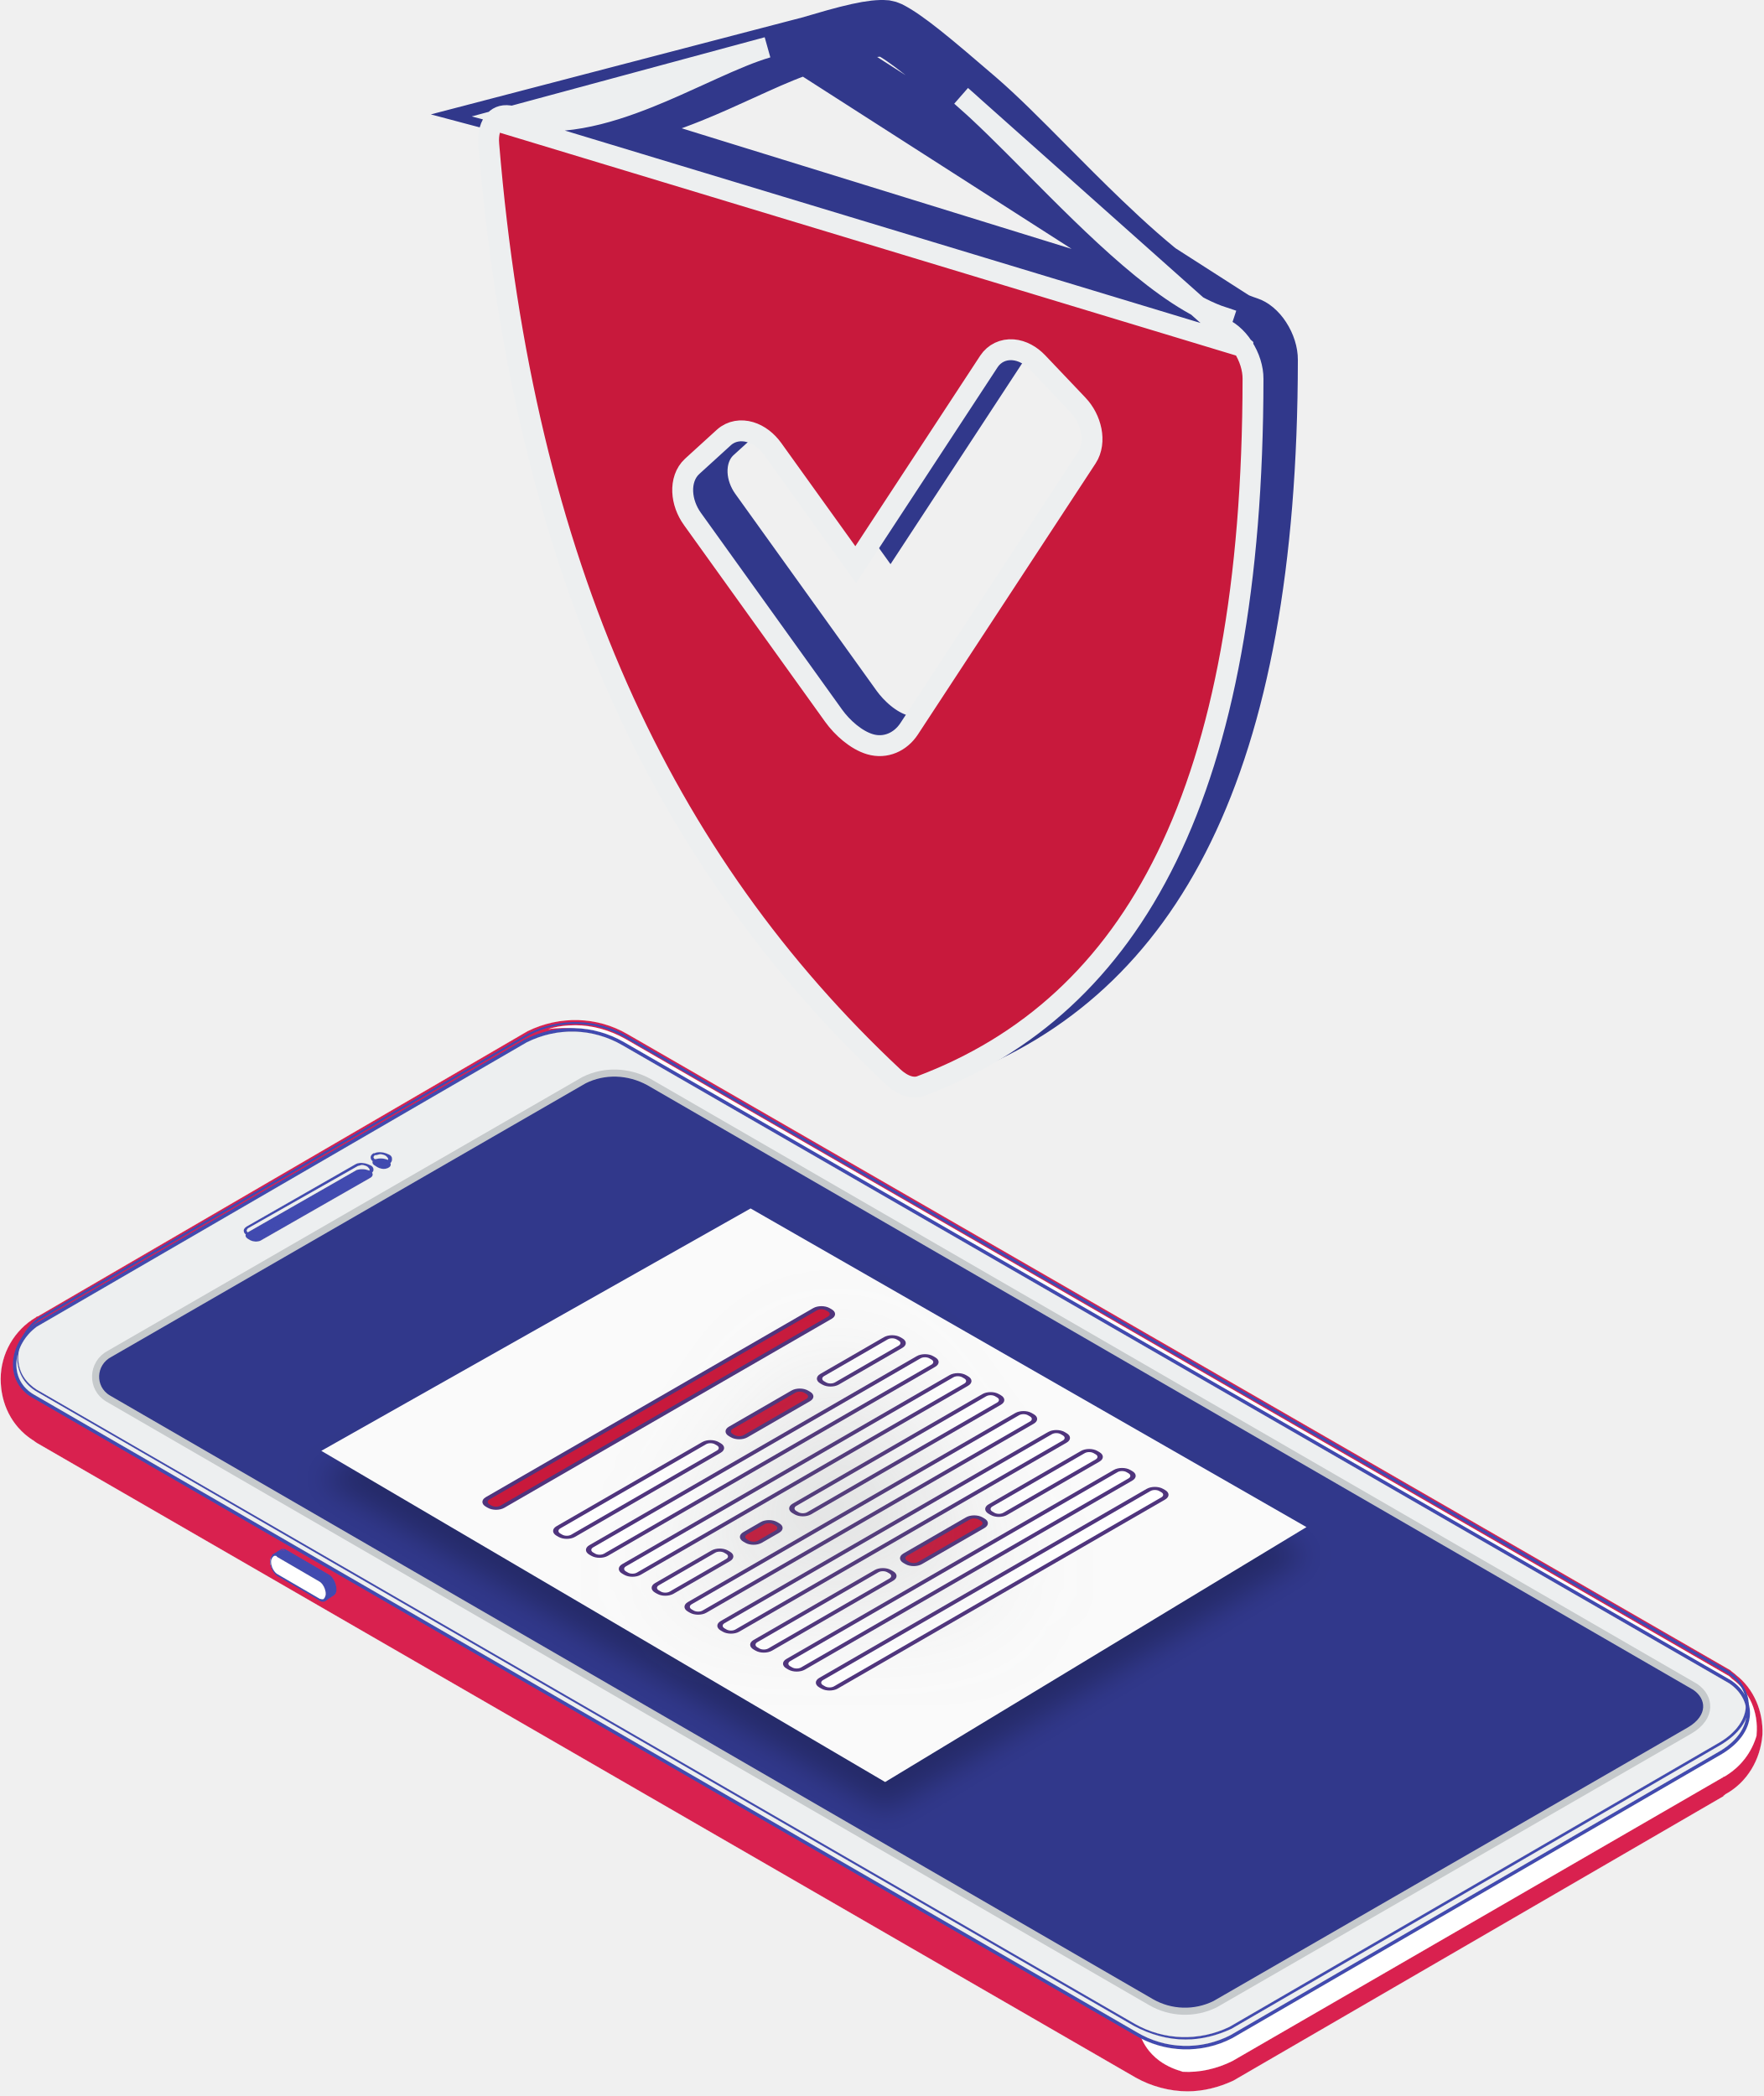
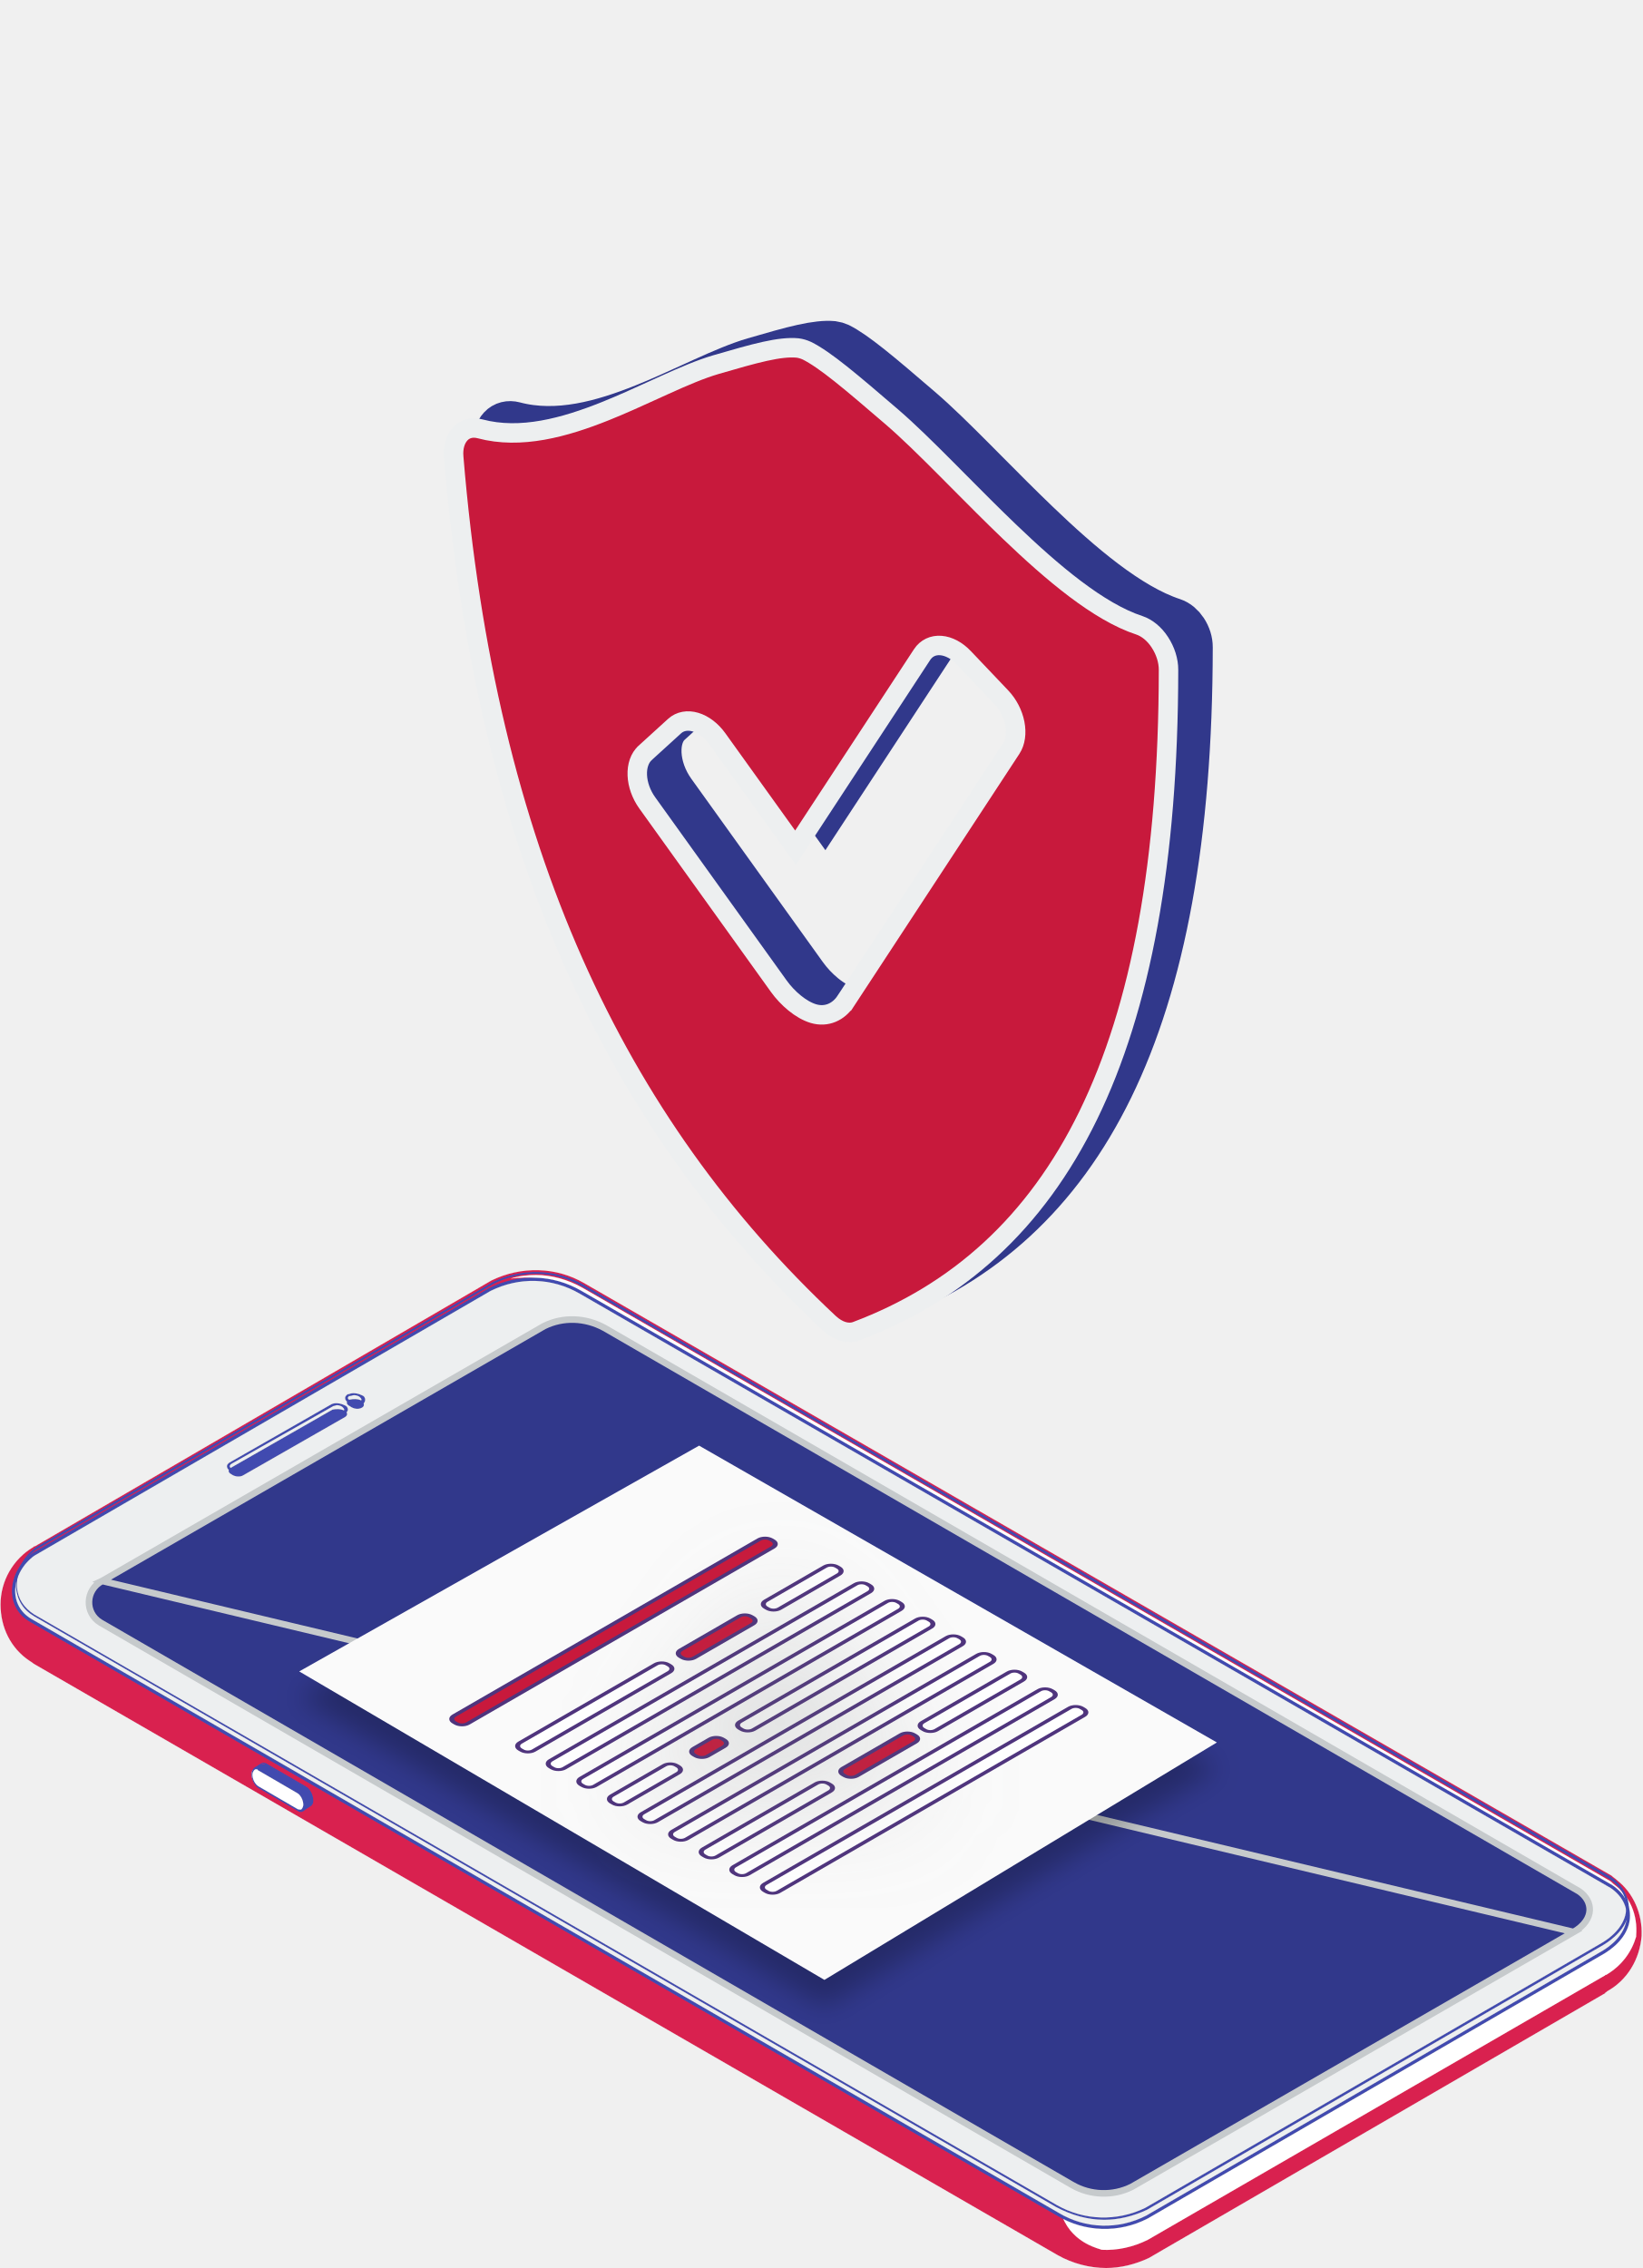
- <svg xmlns="http://www.w3.org/2000/svg" width="249" height="296" fill="none">
-   <path d="M5.335 186.46l.276-.276 69.194-40.158c4.41-2.208 9.51-2.07 13.784.414l155.618 89.837c.275.138.551.276.689.552 5.375 4.14 4.548 12.834-1.516 16.422h-.138l-.138.138-69.194 40.157c-4.273 2.208-9.373 1.932-13.508-.414L5.335 203.571c-.275-.138-.551-.414-.827-.552-5.927-4.002-5.513-12.972.827-16.559z" fill="#fff" />
-   <path d="M5.06 186.045l.137.276-.137-.276c.137-.138.137-.138.275-.138l69.194-40.295c4.549-2.208 9.787-2.07 14.06.414l155.756 89.837c.275.276.551.414.827.69 2.481 1.932 3.859 5.106 3.721 8.418-.276 3.588-2.205 6.762-5.238 8.418l-.137.138s-.138 0-.138.138l-69.194 40.157c-2.068.966-4.273 1.518-6.479 1.518-2.481 0-5.1-.69-7.305-1.932L5.335 203.847c-.275-.138-.551-.414-.827-.552-2.894-1.932-4.41-5.106-4.41-8.556 0-3.588 1.93-6.9 4.962-8.694zm239.56 51.06c-.275-.276-.413-.414-.689-.552L88.313 146.716c-2.205-1.242-4.686-1.932-7.03-1.932-1.24 0-2.618.138-3.859.552 2.894-.414 5.79 0 7.305 1.242l76.776 128.062s-2.068 8.832-.414 12.972c1.654 4.14 5.789 4.83 5.927 4.968 2.343.138 4.824-.414 7.03-1.518l69.194-40.019c.138 0 .138-.138.138-.138h.138c2.343-1.38 3.859-3.45 4.548-5.796v-.138c.276-3.174-.965-6.072-3.446-7.866z" fill="#C8193C" />
-   <path d="M5.06 186.045l.137.276-.137-.276c.137-.138.137-.138.275-.138l69.194-40.295c4.549-2.208 9.787-2.07 14.06.414l155.756 89.837c.275.276.551.414.827.69 2.481 1.932 3.859 5.106 3.721 8.418-.276 3.588-2.205 6.762-5.238 8.418l-.137.138s-.138 0-.138.138l-69.194 40.157c-2.068.966-4.273 1.518-6.479 1.518-2.481 0-5.1-.69-7.305-1.932L5.335 203.847c-.275-.138-.551-.414-.827-.552-2.894-1.932-4.41-5.106-4.41-8.556 0-3.588 1.93-6.9 4.962-8.694zm239.56 51.06c-.275-.276-.413-.414-.689-.552L88.313 146.716c-2.205-1.242-4.686-1.932-7.03-1.932-1.24 0-2.618.138-3.859.552 2.894-.414 5.79 0 7.305 1.242l76.776 128.062s-2.068 8.832-.414 12.972c1.654 4.14 5.789 4.83 5.927 4.968 2.343.138 4.824-.414 7.03-1.518l69.194-40.019c.138 0 .138-.138.138-.138h.138c2.343-1.38 3.859-3.45 4.548-5.796v-.138c.276-3.174-.965-6.072-3.446-7.866z" fill="#fff" fill-opacity=".32" style="mix-blend-mode:overlay" />
-   <path d="M244.345 237.519L88.037 147.406c-4.273-2.484-9.373-2.622-13.783-.414L5.06 187.15c-3.584 2.622-4.273 7.865-.276 10.073l155.618 89.975a13.85 13.85 0 0013.508.414l69.194-40.157c4.962-3.036 4.686-7.59 1.241-9.936z" fill="#EDEFF0" />
-   <path d="M244.345 237.519L88.037 147.406c-4.273-2.484-9.373-2.622-13.783-.414L5.06 187.15c-3.584 2.622-4.273 7.865-.276 10.073l155.618 89.975a13.85 13.85 0 0013.508.414l69.194-40.157c4.962-3.036 4.686-7.59 1.241-9.936z" stroke="#31388B" stroke-width=".492" stroke-miterlimit="10" />
-   <path d="M244.345 237.519L88.037 147.406c-4.273-2.484-9.373-2.622-13.783-.414L5.06 187.15c-3.584 2.622-4.273 7.865-.276 10.073l155.618 89.975a13.85 13.85 0 0013.508.414l69.194-40.157c4.962-3.036 4.686-7.59 1.241-9.936z" stroke="#fff" stroke-opacity=".32" stroke-width=".492" stroke-miterlimit="10" style="mix-blend-mode:overlay" />
-   <path d="M167.431 288.026c2.206 0 4.411-.552 6.479-1.518l69.194-40.157c2.481-1.518 3.859-3.45 3.859-5.52 0-1.794-.965-3.588-2.756-4.83L88.589 146.302c-4.273-2.484-9.511-2.622-13.922-.414L5.473 186.046c-2.068 1.518-3.17 3.864-3.033 6.072.138 1.931 1.103 3.449 2.757 4.415l154.929 89.561c2.343 1.242 4.824 1.932 7.305 1.932zm76.638-51.611c1.654 1.104 2.619 2.76 2.481 4.416 0 1.932-1.379 3.864-3.722 5.244l-69.194 40.157c-4.273 2.07-9.235 1.932-13.37-.414L5.197 196.257c-1.516-.966-2.48-2.346-2.619-4.139-.138-2.07.965-4.278 2.895-5.658l69.332-40.296a13.85 13.85 0 0113.508.414l155.756 89.837z" fill="#31388B" />
-   <path d="M167.431 288.026c2.206 0 4.411-.552 6.479-1.518l69.194-40.157c2.481-1.518 3.859-3.45 3.859-5.52 0-1.794-.965-3.588-2.756-4.83L88.589 146.302c-4.273-2.484-9.511-2.622-13.922-.414L5.473 186.046c-2.068 1.518-3.17 3.864-3.033 6.072.138 1.931 1.103 3.449 2.757 4.415l154.929 89.561c2.343 1.242 4.824 1.932 7.305 1.932zm76.638-51.611c1.654 1.104 2.619 2.76 2.481 4.416 0 1.932-1.379 3.864-3.722 5.244l-69.194 40.157c-4.273 2.07-9.235 1.932-13.37-.414L5.197 196.257c-1.516-.966-2.48-2.346-2.619-4.139-.138-2.07.965-4.278 2.895-5.658l69.332-40.296a13.85 13.85 0 0113.508.414l155.756 89.837z" fill="#fff" fill-opacity=".32" style="mix-blend-mode:overlay" />
-   <path d="M15.51 191.171l-.01.005-.008.004c-2.558 1.341-2.664 4.852-.254 6.302l.003.003 147.339 85.277.001.001a9.597 9.597 0 009.024.269l66.976-38.632c1.688-.975 2.381-2.187 2.439-3.268.057-1.083-.514-2.165-1.626-2.913L91.657 152.813l-.005-.003c-2.892-1.577-6.294-1.704-9.167-.271L15.51 191.171z" fill="#31388B" stroke="#C6CACC" />
-   <g filter="url(#Security_Illustration__filter0_d)">
-     <path d="M106 170.659L45.375 204.89 125 251.659l59.5-36-78.5-45z" fill="#FAFAFA" />
+ <svg xmlns="http://www.w3.org/2000/svg" width="328" height="453" viewBox="0 0 328 453" fill="none">
+   <path d="M7.013 309.561C7.194 309.379 7.194 309.379 7.376 309.197L98.532 256.294C104.343 253.385 111.061 253.567 116.69 256.839L321.701 375.19C322.064 375.372 322.427 375.554 322.609 375.917C329.691 381.371 328.601 392.824 320.612 397.551H320.43L320.248 397.733L229.092 450.636C223.463 453.545 216.744 453.182 211.297 450.091L7.013 332.104C6.649 331.922 6.286 331.558 5.923 331.377C-1.885 326.105 -1.34 314.288 7.013 309.561Z" fill="white" />
+   <path d="M6.65 309.016L6.831 309.38L6.65 309.016C6.831 308.834 6.831 308.834 7.013 308.834L98.169 255.749C104.161 252.84 111.062 253.022 116.691 256.294L321.883 374.645C322.246 375.009 322.609 375.191 322.972 375.554C326.241 378.099 328.057 382.281 327.875 386.644C327.512 391.371 324.97 395.552 320.975 397.733L320.793 397.915C320.793 397.915 320.612 397.915 320.612 398.097L229.456 451C226.732 452.273 223.826 453 220.921 453C217.653 453 214.202 452.091 211.297 450.455L7.013 332.468C6.65 332.286 6.286 331.923 5.923 331.741C2.11 329.196 0.112 325.014 0.112 320.469C0.112 315.742 2.655 311.379 6.65 309.016ZM322.246 376.281C321.883 375.918 321.701 375.736 321.338 375.554L116.328 257.203C113.422 255.567 110.154 254.658 107.067 254.658C105.432 254.658 103.617 254.84 101.982 255.385C105.796 254.84 109.609 255.385 111.606 257.022L212.75 425.73C212.75 425.73 210.026 437.366 212.205 442.819C214.384 448.273 219.832 449.182 220.013 449.364C223.1 449.546 226.369 448.819 229.274 447.364L320.43 394.643C320.612 394.643 320.612 394.461 320.612 394.461H320.793C323.88 392.643 325.878 389.916 326.786 386.826C326.786 386.826 326.786 386.826 326.786 386.644C327.149 382.462 325.515 378.645 322.246 376.281Z" fill="#C8193C" />
+   <path d="M6.65 309.016L6.831 309.38L6.65 309.016C6.831 308.834 6.831 308.834 7.013 308.834L98.169 255.749C104.161 252.84 111.062 253.022 116.691 256.294L321.883 374.645C322.246 375.009 322.609 375.191 322.972 375.554C326.241 378.099 328.057 382.281 327.875 386.644C327.512 391.371 324.97 395.552 320.975 397.733L320.793 397.915C320.793 397.915 320.612 397.915 320.612 398.097L229.456 451C226.732 452.273 223.826 453 220.921 453C217.653 453 214.202 452.091 211.297 450.455L7.013 332.468C6.65 332.286 6.286 331.923 5.923 331.741C2.11 329.196 0.112 325.014 0.112 320.469C0.112 315.742 2.655 311.379 6.65 309.016ZM322.246 376.281C321.883 375.918 321.701 375.736 321.338 375.554L116.328 257.203C113.422 255.567 110.154 254.658 107.067 254.658C105.432 254.658 103.617 254.84 101.982 255.385C105.796 254.84 109.609 255.385 111.606 257.022L212.75 425.73C212.75 425.73 210.026 437.366 212.205 442.819C214.384 448.273 219.832 449.182 220.013 449.364C223.1 449.546 226.369 448.819 229.274 447.364L320.43 394.643C320.612 394.643 320.612 394.461 320.612 394.461H320.793C323.88 392.643 325.878 389.916 326.786 386.826C326.786 386.826 326.786 386.826 326.786 386.644C327.149 382.462 325.515 378.645 322.246 376.281Z" fill="white" fill-opacity="0.32" style="mix-blend-mode:overlay" />
+   <path d="M321.883 376.826L115.964 258.112C110.335 254.839 103.617 254.658 97.806 257.566L6.65 310.47C1.929 313.924 1.021 320.832 6.287 323.741L211.297 442.274C216.745 445.546 223.463 445.728 229.093 442.819L320.249 389.916C326.786 385.916 326.423 379.917 321.883 376.826Z" fill="#EDEFF0" />
+   <path d="M321.883 376.826L115.964 258.112C110.335 254.839 103.617 254.658 97.806 257.566L6.65 310.47C1.929 313.924 1.021 320.832 6.287 323.741L211.297 442.274C216.745 445.546 223.463 445.728 229.093 442.819L320.249 389.916C326.786 385.916 326.423 379.917 321.883 376.826Z" stroke="#31388B" stroke-width="0.648" stroke-miterlimit="10" />
+   <path d="M321.883 376.826L115.964 258.112C110.335 254.839 103.617 254.658 97.806 257.566L6.65 310.47C1.929 313.924 1.021 320.832 6.287 323.741L211.297 442.274C216.745 445.546 223.463 445.728 229.093 442.819L320.249 389.916C326.786 385.916 326.423 379.917 321.883 376.826Z" stroke="white" stroke-opacity="0.32" stroke-width="0.648" stroke-miterlimit="10" style="mix-blend-mode:overlay" />
+   <path d="M220.558 443.365C223.463 443.365 226.369 442.637 229.092 441.365L320.249 388.461C323.517 386.462 325.333 383.917 325.333 381.19C325.333 378.826 324.062 376.463 321.701 374.827L116.691 256.658C111.061 253.385 104.161 253.204 98.35 256.112L7.194 309.016C4.47 311.015 3.018 314.106 3.199 317.015C3.381 319.56 4.652 321.56 6.831 322.832L210.934 440.819C214.021 442.456 217.289 443.365 220.558 443.365ZM321.52 375.372C323.699 376.826 324.97 379.008 324.788 381.19C324.788 383.735 322.972 386.28 319.885 388.098L228.729 441.001C223.1 443.728 216.563 443.546 211.115 440.456L6.831 322.469C4.834 321.196 3.562 319.378 3.381 317.015C3.199 314.288 4.652 311.379 7.194 309.561L98.532 256.476C104.161 253.567 110.88 253.749 116.327 257.021L321.52 375.372Z" fill="#31388B" />
+   <path d="M220.558 443.365C223.463 443.365 226.369 442.637 229.092 441.365L320.249 388.461C323.517 386.462 325.333 383.917 325.333 381.19C325.333 378.826 324.062 376.463 321.701 374.827L116.691 256.658C111.061 253.385 104.161 253.204 98.35 256.112L7.194 309.016C4.47 311.015 3.018 314.106 3.199 317.015C3.381 319.56 4.652 321.56 6.831 322.832L210.934 440.819C214.021 442.456 217.289 443.365 220.558 443.365ZM321.52 375.372C323.699 376.826 324.97 379.008 324.788 381.19C324.788 383.735 322.972 386.28 319.885 388.098L228.729 441.001C223.1 443.728 216.563 443.546 211.115 440.456L6.831 322.469C4.834 321.196 3.562 319.378 3.381 317.015C3.199 314.288 4.652 311.379 7.194 309.561L98.532 256.476C104.161 253.567 110.88 253.749 116.327 257.021L321.52 375.372Z" fill="white" fill-opacity="0.32" style="mix-blend-mode:overlay" />
+   <path d="M20.404 315.773L20.416 315.767L108.65 264.873C112.434 262.986 116.916 263.153 120.726 265.231C120.728 265.232 120.731 265.233 120.733 265.234L315.36 377.749C316.826 378.734 317.579 380.159 317.503 381.586C317.427 383.01 316.513 384.607 314.29 385.891L20.404 315.773ZM20.404 315.773L20.393 315.78C17.023 317.547 16.884 322.171 20.058 324.082C20.06 324.083 20.061 324.084 20.063 324.085L214.166 436.429C214.167 436.43 214.167 436.43 214.168 436.43C217.787 438.5 222.266 438.674 226.056 436.784L314.29 385.891L20.404 315.773Z" fill="#31388B" stroke="#C6CACC" stroke-width="1.317" />
+   <g filter="url(#filter0_d)">
+     <path d="M139.629 288.745L59.762 333.842L164.659 395.455L243.044 348.028L139.629 288.745Z" fill="#FAFAFA" />
  </g>
-   <rect x=".535" width="25.827" height="2.395" rx="1.03" transform="matrix(.86603 -.5 .86603 .5 77.501 216.472)" fill="#fff" stroke="#4F347D" stroke-width=".617" />
-   <rect x=".535" width="11.266" height="2.395" rx="1.03" transform="matrix(.86603 -.5 .86603 .5 91.416 224.505)" fill="#fff" stroke="#4F347D" stroke-width=".617" />
-   <rect x=".535" width="33.023" height="2.395" rx="1.03" transform="matrix(.86603 -.5 .86603 .5 110.838 213.292)" fill="#fff" stroke="#4F347D" stroke-width=".617" />
-   <rect x=".535" width="17.123" height="2.395" rx="1.03" transform="matrix(.86603 -.5 .86603 .5 138.523 213.375)" fill="#fff" stroke="#4F347D" stroke-width=".617" />
-   <rect x=".535" width="21.81" height="2.395" rx="1.03" transform="matrix(.86603 -.5 .86603 .5 105.33 232.539)" fill="#fff" stroke="#4F347D" stroke-width=".617" />
-   <rect x=".535" width="55.451" height="2.395" rx="1.03" transform="matrix(.86603 -.5 .86603 .5 82.14 219.149)" fill="#fff" stroke="#4F347D" stroke-width=".617" />
-   <rect x=".535" width="55.451" height="2.395" rx="1.03" transform="matrix(.86603 -.5 .86603 .5 67.516 212.368)" fill="#C8193C" stroke="#4F347D" stroke-width=".617" />
-   <rect x=".535" width="55.451" height="2.395" rx="1.03" transform="matrix(.86603 -.5 .86603 .5 96.054 227.183)" fill="#fff" stroke="#4F347D" stroke-width=".617" />
-   <rect x=".535" width="55.451" height="2.395" rx="1.03" transform="matrix(.86603 -.5 .86603 .5 100.692 229.861)" fill="#fff" stroke="#4F347D" stroke-width=".617" />
-   <rect x=".535" width="55.451" height="2.395" rx="1.03" transform="matrix(.86602 -.5 .86602 .5 114.607 237.892)" fill="#fff" stroke="#4F347D" stroke-width=".617" />
-   <rect x=".535" width="55.451" height="2.395" rx="1.03" transform="matrix(.86603 -.5 .86603 .5 109.969 235.217)" fill="#fff" stroke="#4F347D" stroke-width=".617" />
-   <rect x=".535" width="55.451" height="2.395" rx="1.03" transform="matrix(.86603 -.5 .86603 .5 86.778 221.827)" fill="#fff" stroke="#4F347D" stroke-width=".617" />
-   <rect x=".535" width="12.437" height="2.395" rx="1.03" transform="matrix(.86603 -.5 .86603 .5 114.752 194.965)" fill="#fff" stroke="#4F347D" stroke-width=".617" />
-   <rect x=".535" width="12.27" height="2.395" rx="1.03" transform="matrix(.86603 -.5 .86603 .5 101.852 202.413)" fill="#C8193C" stroke="#4F347D" stroke-width=".617" />
-   <rect x=".535" width="4.906" height="2.395" rx="1.03" transform="matrix(.86603 -.5 .86603 .5 103.881 217.308)" fill="#C8193C" stroke="#4F347D" stroke-width=".617" />
-   <rect x=".535" width="12.27" height="2.395" rx="1.03" transform="matrix(.86603 -.5 .86603 .5 126.492 220.321)" fill="#C8193C" stroke="#4F347D" stroke-width=".617" />
-   <path d="M46.134 225.099c0-.828-.413-1.656-1.103-1.932l-5.927-3.45c-.275-.138-.55-.138-.689 0l.965-.69h.138c.276-.138.413-.138.827 0l5.927 3.45c.551.276.965 1.242.965 1.932 0 .414 0 .552-.276.69l-1.103.828c.138-.138.276-.414.276-.828z" fill="#31388B" />
-   <path d="M46.134 225.099c0-.828-.413-1.656-1.103-1.932l-5.927-3.45c-.275-.138-.55-.138-.689 0l.965-.69h.138c.276-.138.413-.138.827 0l5.927 3.45c.551.276.965 1.242.965 1.932 0 .414 0 .552-.276.69l-1.103.828c.138-.138.276-.414.276-.828z" fill="#fff" fill-opacity=".32" style="mix-blend-mode:overlay" />
-   <path d="M45.997 226.065l1.24-.828c.276-.276.276-.552.276-.828 0-.828-.551-1.794-1.102-2.07l-5.927-3.45c-.414-.276-.827-.138-.965 0l-1.103.69.276.276c.138-.138.413 0 .551 0l5.927 3.45c.551.276.965 1.104.965 1.794 0 .276-.138.552-.276.69l.138.276zm-6.065-7.176c.138 0 .138 0 .276.138l5.927 3.45c.551.276.965 1.104.965 1.794 0 .276 0 .552-.138.552l-.551.414v-.276c0-.828-.552-1.794-1.103-2.07l-5.927-3.45s-.138 0-.138-.138l.551-.414c0 .138 0 0 .138 0z" fill="#31388B" />
-   <path d="M45.997 226.065l1.24-.828c.276-.276.276-.552.276-.828 0-.828-.551-1.794-1.102-2.07l-5.927-3.45c-.414-.276-.827-.138-.965 0l-1.103.69.276.276c.138-.138.413 0 .551 0l5.927 3.45c.551.276.965 1.104.965 1.794 0 .276-.138.552-.276.69l.138.276zm-6.065-7.176c.138 0 .138 0 .276.138l5.927 3.45c.551.276.965 1.104.965 1.794 0 .276 0 .552-.138.552l-.551.414v-.276c0-.828-.552-1.794-1.103-2.07l-5.927-3.45s-.138 0-.138-.138l.551-.414c0 .138 0 0 .138 0z" fill="#fff" fill-opacity=".32" style="mix-blend-mode:overlay" />
-   <path d="M39.243 222.477l5.927 3.45c.551.276 1.103 0 1.103-.828s-.414-1.656-1.103-1.932l-5.927-3.45c-.551-.276-1.103 0-1.103.828 0 .69.552 1.518 1.103 1.932z" fill="#fff" />
-   <path d="M45.584 226.203c.137 0 .275 0 .413-.138.276-.138.414-.552.414-.966 0-.828-.552-1.794-1.103-2.07l-5.927-3.45a.878.878 0 00-.827 0c-.276.138-.414.552-.414.966 0 .828.552 1.794 1.103 2.07l5.927 3.45s.138.138.414.138zm-6.755-6.486c.138 0 .276 0 .276.138l5.927 3.45c.552.276.965 1.104.965 1.794 0 .276-.138.552-.276.69-.137.138-.413 0-.55 0l-5.928-3.45c-.551-.276-.965-1.104-.965-1.794 0-.276.138-.552.276-.69.138-.138.138-.138.276-.138z" fill="#31388B" />
-   <path d="M45.584 226.203c.137 0 .275 0 .413-.138.276-.138.414-.552.414-.966 0-.828-.552-1.794-1.103-2.07l-5.927-3.45a.878.878 0 00-.827 0c-.276.138-.414.552-.414.966 0 .828.552 1.794 1.103 2.07l5.927 3.45s.138.138.414.138zm-6.755-6.486c.138 0 .276 0 .276.138l5.927 3.45c.552.276.965 1.104.965 1.794 0 .276-.138.552-.276.69-.137.138-.413 0-.55 0l-5.928-3.45c-.551-.276-.965-1.104-.965-1.794 0-.276.138-.552.276-.69.138-.138.138-.138.276-.138z" fill="#fff" fill-opacity=".32" style="mix-blend-mode:overlay" />
-   <path d="M54.819 164.932c.55-.276.413-.69 0-1.104-.552-.276-1.24-.276-1.792-.138h-.138c-.414.276-.414.69.138.966.551.414 1.24.552 1.792.276z" fill="#31388B" />
-   <path d="M54.819 164.932c.55-.276.413-.69 0-1.104-.552-.276-1.24-.276-1.792-.138h-.138c-.414.276-.414.69.138.966.551.414 1.24.552 1.792.276z" fill="#fff" fill-opacity=".32" style="mix-blend-mode:overlay" />
-   <path d="M36.9 175.144l15.438-8.832c.413-.276.413-.69-.138-.966-.552-.276-1.24-.276-1.792-.138L34.97 174.04c-.413.276-.413.69.138.966.551.414 1.378.414 1.792.138z" fill="#31388B" />
-   <path d="M36.9 175.144l15.438-8.832c.413-.276.413-.69-.138-.966-.552-.276-1.24-.276-1.792-.138L34.97 174.04c-.413.276-.413.69.138.966.551.414 1.378.414 1.792.138z" fill="#fff" fill-opacity=".32" style="mix-blend-mode:overlay" />
-   <path d="M53.992 164.518c.275 0 .689 0 .827-.138h.138a.759.759 0 00.413-.69c0-.276-.138-.552-.551-.69-.552-.276-1.379-.414-1.93-.138h-.138c-.276.138-.413.414-.413.552 0 .276.137.552.551.69.414.276.69.414 1.103.414zM53.716 163c.276 0 .69.138.827.276.138.138.276.276.276.414 0 .138-.138.138-.138.276h-.138c-.413.276-1.103.138-1.516-.138-.138-.138-.276-.276-.276-.414 0-.138.138-.138.138-.276h.138c.276 0 .413-.138.69-.138z" fill="#31388B" />
-   <path d="M53.992 164.518c.275 0 .689 0 .827-.138h.138a.759.759 0 00.413-.69c0-.276-.138-.552-.551-.69-.552-.276-1.379-.414-1.93-.138h-.138c-.276.138-.413.414-.413.552 0 .276.137.552.551.69.414.276.69.414 1.103.414zM53.716 163c.276 0 .69.138.827.276.138.138.276.276.276.414 0 .138-.138.138-.138.276h-.138c-.413.276-1.103.138-1.516-.138-.138-.138-.276-.276-.276-.414 0-.138.138-.138.138-.276h.138c.276 0 .413-.138.69-.138z" fill="#fff" fill-opacity=".32" style="mix-blend-mode:overlay" />
-   <path d="M36.073 174.73c.276 0 .689 0 .827-.138l15.438-8.832c.275-.138.413-.414.413-.552 0-.276-.138-.552-.551-.69-.552-.276-1.379-.414-1.93-.138l-15.438 8.832c-.275.138-.413.414-.413.552 0 .276.138.552.551.69.414.276.827.276 1.103.276zm15.024-10.212c.276 0 .69.138.827.276.138.138.276.276.276.414 0 .138-.138.138-.138.276l-15.438 8.832c-.413.276-1.102.138-1.516-.138-.138-.138-.276-.276-.276-.414 0-.138.138-.138.138-.276l15.576-8.832c.138 0 .413-.138.551-.138z" fill="#31388B" />
-   <path d="M36.073 174.73c.276 0 .689 0 .827-.138l15.438-8.832c.275-.138.413-.414.413-.552 0-.276-.138-.552-.551-.69-.552-.276-1.379-.414-1.93-.138l-15.438 8.832c-.275.138-.413.414-.413.552 0 .276.138.552.551.69.414.276.827.276 1.103.276zm15.024-10.212c.276 0 .69.138.827.276.138.138.276.276.276.414 0 .138-.138.138-.138.276l-15.438 8.832c-.413.276-1.102.138-1.516-.138-.138-.138-.276-.276-.276-.414 0-.138.138-.138.138-.276l15.576-8.832c.138 0 .413-.138.551-.138z" fill="#fff" fill-opacity=".32" style="mix-blend-mode:overlay" />
-   <path d="M178.259 47.658l-.004-.006a5.277 5.277 0 00-1.036-1.183c-.363-.3-.677-.458-.896-.53-3.522-1.157-7.073-3.351-10.451-5.9-3.415-2.578-6.867-5.686-10.184-8.866-2.792-2.676-5.428-5.334-7.904-7.832-3.607-3.639-6.876-6.935-9.794-9.446-3.101-2.662-5.595-4.802-7.688-6.466-2.088-1.661-3.572-2.68-4.675-3.239a2.203 2.203 0 00-.545-.17c-.856-.071-2.072.04-3.953.457-1.918.424-4.215 1.089-7.19 1.953l64.32 41.228zm0 0l.004.007m-.004-.007l.004.007m0 0c.705 1.077 1.028 2.242 1.022 3.142v.021c-.029 28.869-4.189 50.578-11.902 66.376-7.637 15.644-18.816 25.627-33.361 31.123a.738.738 0 01-.161-.032c-.223-.066-.632-.264-1.12-.718-32.036-30.003-51.466-71.035-56.35-130.116v-.01c-.042-.492.007-.859.076-1.1.017-.06.035-.112.052-.154m101.744 31.468L76.519 16.197m0 0c7.164 1.912 14.674-.302 20.945-2.817 2.55-1.023 5.072-2.174 7.395-3.234.587-.268 1.162-.53 1.72-.782 2.858-1.292 5.288-2.33 7.36-2.934l-37.42 9.767zm-.175-.028h.003-.003zm84.116 47.166l.005-.008c1.175-1.802 1.314-3.923.966-5.699a9.964 9.964 0 00-2.516-4.866l-.006-.007-5.687-5.983-.003-.003c-1.244-1.306-3.016-2.406-5.101-2.568-2.252-.175-4.409.81-5.703 2.757l-.007.01-.007.012-16.791 25.623-9.58-13.348-.008-.01c-1.056-1.462-2.599-2.75-4.495-3.314-1.979-.59-4.314-.337-6.115 1.277l-.012.01-.012.012-4.478 4.078-.004.003c-1.697 1.55-2.234 3.713-2.157 5.562.077 1.874.766 3.7 1.827 5.183l.003.004 19.959 27.814h0c1.402 1.954 3.78 4.168 6.451 4.964 3.466 1.032 6.663-.606 8.373-3.216l.001-.001 25.097-38.286z" stroke="#31388B" stroke-width="8" />
-   <path d="M175.517 48.962l-.003-.005a7.751 7.751 0 00-1.545-1.754c-.571-.472-1.158-.799-1.713-.982h-.001l.464-1.402c-8.151-2.673-18.098-12.695-26.755-21.419-3.73-3.758-7.22-7.274-10.225-9.859l39.778 35.42zm0 0c.945 1.443 1.444 3.088 1.435 4.54v.009c-.03 29.07-4.213 51.206-12.158 67.48-7.92 16.224-19.601 26.674-34.8 32.4-.478.175-1.06.197-1.711.003-.663-.197-1.404-.623-2.125-1.294-32.577-30.511-52.215-72.172-57.14-131.751v-.004c-.131-1.537.27-2.69.884-3.35l.003-.003m105.612 31.97L69.905 16.992m0 0c.277-.3.612-.499.997-.597.39-.099.862-.102 1.4.04m-2.397.557l2.397-.558m0 0c6.314 1.69 13.152-.226 19.365-2.718 2.49-.998 4.942-2.117 7.26-3.175.594-.27 1.18-.538 1.755-.798 2.849-1.288 5.428-2.397 7.693-3.057l-36.073 9.748zm81.189 48.197l.002-.003c.722-1.108.863-2.513.603-3.834a7.433 7.433 0 00-1.872-3.618l-.003-.002-5.686-5.983-.001-.001c-.935-.981-2.159-1.69-3.469-1.792-1.372-.107-2.636.48-3.405 1.637l-.005.008-18.808 28.7-11.725-16.336-.003-.004c-.803-1.111-1.916-2-3.171-2.374-1.285-.383-2.669-.193-3.709.739h0l-.009.008-4.478 4.078-.001.001c-1 .912-1.393 2.265-1.338 3.593.056 1.338.556 2.697 1.358 3.819l.001.001 19.959 27.814h0c1.219 1.699 3.182 3.438 5.122 4.016 2.23.664 4.341-.35 5.54-2.18l25.098-38.287z" fill="#C8193C" stroke="#EDEFF0" stroke-width="2.951" />
-   <g filter="url(#Security_Illustration__filter1_f)">
-     <path d="M118.22 192.161l22.691 31.571H95.528l22.692-31.571z" fill="#6E7375" fill-opacity=".2" />
+   <rect x="0.704" width="34.024" height="3.155" rx="1.357" transform="matrix(0.866025 -0.5 0.866025 0.5 102.084 349.099)" fill="white" stroke="#4F347D" stroke-width="0.813" />
+   <rect x="0.704" width="14.841" height="3.155" rx="1.357" transform="matrix(0.866025 -0.5 0.866025 0.5 120.415 359.682)" fill="white" stroke="#4F347D" stroke-width="0.813" />
+   <rect x="0.704" width="43.505" height="3.155" rx="1.357" transform="matrix(0.866025 -0.5 0.866025 0.5 146.002 344.91)" fill="white" stroke="#4F347D" stroke-width="0.813" />
+   <rect x="0.704" width="22.558" height="3.155" rx="1.357" transform="matrix(0.866025 -0.5 0.866025 0.5 182.473 345.021)" fill="white" stroke="#4F347D" stroke-width="0.813" />
+   <rect x="0.704" width="28.732" height="3.155" rx="1.357" transform="matrix(0.866025 -0.5 0.866025 0.5 138.746 370.266)" fill="white" stroke="#4F347D" stroke-width="0.813" />
+   <rect x="0.704" width="73.05" height="3.155" rx="1.357" transform="matrix(0.866025 -0.5 0.866025 0.5 108.194 352.627)" fill="white" stroke="#4F347D" stroke-width="0.813" />
+   <rect x="0.704" width="73.05" height="3.155" rx="1.357" transform="matrix(0.866025 -0.5 0.866025 0.5 88.9303 343.693)" fill="#C8193C" stroke="#4F347D" stroke-width="0.813" />
+   <rect x="0.704" width="73.05" height="3.155" rx="1.357" transform="matrix(0.866025 -0.5 0.866025 0.5 126.526 363.21)" fill="white" stroke="#4F347D" stroke-width="0.813" />
+   <rect x="0.704" width="73.05" height="3.155" rx="1.357" transform="matrix(0.866025 -0.5 0.866025 0.5 132.636 366.739)" fill="white" stroke="#4F347D" stroke-width="0.813" />
+   <rect x="0.704" width="73.05" height="3.155" rx="1.357" transform="matrix(0.866025 -0.5 0.866025 0.5 150.967 377.322)" fill="white" stroke="#4F347D" stroke-width="0.813" />
+   <rect x="0.704" width="73.05" height="3.155" rx="1.357" transform="matrix(0.866025 -0.5 0.866025 0.5 144.857 373.795)" fill="white" stroke="#4F347D" stroke-width="0.813" />
+   <rect x="0.704" width="73.05" height="3.155" rx="1.357" transform="matrix(0.866025 -0.5 0.866025 0.5 114.305 356.154)" fill="white" stroke="#4F347D" stroke-width="0.813" />
+   <rect x="0.704" width="16.385" height="3.155" rx="1.357" transform="matrix(0.866025 -0.5 0.866025 0.5 151.158 320.766)" fill="white" stroke="#4F347D" stroke-width="0.813" />
+   <rect x="0.704" width="16.164" height="3.155" rx="1.357" transform="matrix(0.866025 -0.5 0.866025 0.5 134.164 330.578)" fill="#C8193C" stroke="#4F347D" stroke-width="0.813" />
+   <rect x="0.704" width="6.463" height="3.155" rx="1.357" transform="matrix(0.866025 -0.5 0.866025 0.5 136.837 350.201)" fill="#C8193C" stroke="#4F347D" stroke-width="0.813" />
+   <rect x="0.704" width="16.164" height="3.155" rx="1.357" transform="matrix(0.866025 -0.5 0.866025 0.5 166.625 354.171)" fill="#C8193C" stroke="#4F347D" stroke-width="0.813" />
+   <path d="M60.761 360.466C60.761 359.375 60.216 358.284 59.308 357.92L51.5 353.375C51.137 353.194 50.773 353.194 50.592 353.375L51.863 352.466H52.045C52.408 352.285 52.589 352.285 53.134 352.466L60.942 357.011C61.669 357.375 62.213 358.648 62.213 359.557C62.213 360.102 62.213 360.284 61.85 360.466L60.398 361.556C60.579 361.375 60.761 361.011 60.761 360.466Z" fill="#31388B" />
+   <path d="M60.761 360.466C60.761 359.375 60.216 358.284 59.308 357.92L51.5 353.375C51.137 353.194 50.773 353.194 50.592 353.375L51.863 352.466H52.045C52.408 352.285 52.589 352.285 53.134 352.466L60.942 357.011C61.669 357.375 62.213 358.648 62.213 359.557C62.213 360.102 62.213 360.284 61.85 360.466L60.398 361.556C60.579 361.375 60.761 361.011 60.761 360.466Z" fill="white" fill-opacity="0.32" style="mix-blend-mode:overlay" />
+   <path d="M60.58 361.738L62.215 360.647C62.578 360.283 62.578 359.92 62.578 359.556C62.578 358.465 61.851 357.193 61.125 356.829L53.317 352.284C52.772 351.921 52.227 352.102 52.046 352.284L50.593 353.193L50.956 353.557C51.138 353.375 51.501 353.557 51.682 353.557L59.491 358.102C60.217 358.465 60.762 359.556 60.762 360.465C60.762 360.829 60.58 361.192 60.399 361.374L60.58 361.738ZM52.59 352.284C52.772 352.284 52.772 352.284 52.954 352.466L60.762 357.011C61.488 357.374 62.033 358.465 62.033 359.374C62.033 359.738 62.033 360.101 61.851 360.101L61.125 360.647C61.125 360.465 61.125 360.465 61.125 360.283C61.125 359.192 60.399 357.92 59.672 357.556L51.864 353.011C51.864 353.011 51.682 353.011 51.682 352.83L52.409 352.284C52.409 352.466 52.409 352.284 52.59 352.284Z" fill="#31388B" />
+   <path d="M60.58 361.738L62.215 360.647C62.578 360.283 62.578 359.92 62.578 359.556C62.578 358.465 61.851 357.193 61.125 356.829L53.317 352.284C52.772 351.921 52.227 352.102 52.046 352.284L50.593 353.193L50.956 353.557C51.138 353.375 51.501 353.557 51.682 353.557L59.491 358.102C60.217 358.465 60.762 359.556 60.762 360.465C60.762 360.829 60.58 361.192 60.399 361.374L60.58 361.738ZM52.59 352.284C52.772 352.284 52.772 352.284 52.954 352.466L60.762 357.011C61.488 357.374 62.033 358.465 62.033 359.374C62.033 359.738 62.033 360.101 61.851 360.101L61.125 360.647C61.125 360.465 61.125 360.465 61.125 360.283C61.125 359.192 60.399 357.92 59.672 357.556L51.864 353.011C51.864 353.011 51.682 353.011 51.682 352.83L52.409 352.284C52.409 352.466 52.409 352.284 52.59 352.284Z" fill="white" fill-opacity="0.32" style="mix-blend-mode:overlay" />
+   <path d="M51.682 357.011L59.491 361.556C60.217 361.92 60.943 361.556 60.943 360.465C60.943 359.374 60.399 358.284 59.491 357.92L51.682 353.375C50.956 353.012 50.23 353.375 50.23 354.466C50.23 355.375 50.956 356.466 51.682 357.011Z" fill="white" />
+   <path d="M60.035 361.919C60.217 361.919 60.399 361.919 60.58 361.738C60.943 361.556 61.125 361.01 61.125 360.465C61.125 359.374 60.399 358.102 59.672 357.738L51.864 353.193C51.501 353.011 51.138 353.011 50.775 353.193C50.411 353.375 50.23 353.92 50.23 354.466C50.23 355.556 50.956 356.829 51.682 357.193L59.491 361.738C59.491 361.738 59.672 361.919 60.035 361.919ZM51.138 353.375C51.319 353.375 51.501 353.375 51.501 353.557L59.309 358.102C60.035 358.465 60.58 359.556 60.58 360.465C60.58 360.829 60.399 361.192 60.217 361.374C60.035 361.556 59.672 361.374 59.491 361.374L51.682 356.829C50.956 356.465 50.411 355.375 50.411 354.466C50.411 354.102 50.593 353.738 50.775 353.557C50.956 353.375 50.956 353.375 51.138 353.375Z" fill="#31388B" />
+   <path d="M60.035 361.919C60.217 361.919 60.399 361.919 60.58 361.738C60.943 361.556 61.125 361.01 61.125 360.465C61.125 359.374 60.399 358.102 59.672 357.738L51.864 353.193C51.501 353.011 51.138 353.011 50.775 353.193C50.411 353.375 50.23 353.92 50.23 354.466C50.23 355.556 50.956 356.829 51.682 357.193L59.491 361.738C59.491 361.738 59.672 361.919 60.035 361.919ZM51.138 353.375C51.319 353.375 51.501 353.375 51.501 353.557L59.309 358.102C60.035 358.465 60.58 359.556 60.58 360.465C60.58 360.829 60.399 361.192 60.217 361.374C60.035 361.556 59.672 361.374 59.491 361.374L51.682 356.829C50.956 356.465 50.411 355.375 50.411 354.466C50.411 354.102 50.593 353.738 50.775 353.557C50.956 353.375 50.956 353.375 51.138 353.375Z" fill="white" fill-opacity="0.32" style="mix-blend-mode:overlay" />
+   <path d="M72.202 281.2C72.928 280.837 72.746 280.291 72.202 279.746C71.475 279.382 70.567 279.382 69.841 279.564H69.659C69.115 279.928 69.115 280.473 69.841 280.837C70.567 281.382 71.475 281.564 72.202 281.2Z" fill="#31388B" />
+   <path d="M72.202 281.2C72.928 280.837 72.746 280.291 72.202 279.746C71.475 279.382 70.567 279.382 69.841 279.564H69.659C69.115 279.928 69.115 280.473 69.841 280.837C70.567 281.382 71.475 281.564 72.202 281.2Z" fill="white" fill-opacity="0.32" style="mix-blend-mode:overlay" />
+   <path d="M48.596 294.654L68.934 283.019C69.479 282.656 69.479 282.11 68.752 281.747C68.026 281.383 67.118 281.383 66.392 281.565L46.054 293.2C45.509 293.563 45.509 294.109 46.236 294.472C46.962 295.018 48.052 295.018 48.596 294.654Z" fill="#31388B" />
+   <path d="M48.596 294.654L68.934 283.019C69.479 282.656 69.479 282.11 68.752 281.747C68.026 281.383 67.118 281.383 66.392 281.565L46.054 293.2C45.509 293.563 45.509 294.109 46.236 294.472C46.962 295.018 48.052 295.018 48.596 294.654Z" fill="white" fill-opacity="0.32" style="mix-blend-mode:overlay" />
+   <path d="M71.113 280.656C71.476 280.656 72.021 280.656 72.202 280.474H72.384C72.747 280.292 72.929 279.928 72.929 279.565C72.929 279.201 72.747 278.838 72.202 278.656C71.476 278.292 70.386 278.11 69.66 278.474H69.479C69.115 278.656 68.934 279.019 68.934 279.201C68.934 279.565 69.115 279.928 69.66 280.11C70.205 280.474 70.568 280.656 71.113 280.656ZM70.75 278.656C71.113 278.656 71.658 278.838 71.839 279.019C72.021 279.201 72.202 279.383 72.202 279.565C72.202 279.747 72.021 279.747 72.021 279.928H71.839C71.294 280.292 70.386 280.11 69.842 279.747C69.66 279.565 69.479 279.383 69.479 279.201C69.479 279.019 69.66 279.019 69.66 278.838H69.842C70.205 278.838 70.386 278.656 70.75 278.656Z" fill="#31388B" />
+   <path d="M71.113 280.656C71.476 280.656 72.021 280.656 72.202 280.474H72.384C72.747 280.292 72.929 279.928 72.929 279.565C72.929 279.201 72.747 278.838 72.202 278.656C71.476 278.292 70.386 278.11 69.66 278.474H69.479C69.115 278.656 68.934 279.019 68.934 279.201C68.934 279.565 69.115 279.928 69.66 280.11C70.205 280.474 70.568 280.656 71.113 280.656ZM70.75 278.656C71.113 278.656 71.658 278.838 71.839 279.019C72.021 279.201 72.202 279.383 72.202 279.565C72.202 279.747 72.021 279.747 72.021 279.928H71.839C71.294 280.292 70.386 280.11 69.842 279.747C69.66 279.565 69.479 279.383 69.479 279.201C69.479 279.019 69.66 279.019 69.66 278.838H69.842C70.205 278.838 70.386 278.656 70.75 278.656Z" fill="white" fill-opacity="0.32" style="mix-blend-mode:overlay" />
+   <path d="M47.507 294.108C47.87 294.108 48.415 294.108 48.597 293.927L68.934 282.292C69.297 282.11 69.479 281.746 69.479 281.564C69.479 281.201 69.297 280.837 68.753 280.655C68.026 280.292 66.937 280.11 66.21 280.474L45.873 292.109C45.51 292.29 45.328 292.654 45.328 292.836C45.328 293.199 45.51 293.563 46.054 293.745C46.599 294.108 47.144 294.108 47.507 294.108ZM67.3 280.655C67.663 280.655 68.208 280.837 68.389 281.019C68.571 281.201 68.753 281.383 68.753 281.564C68.753 281.746 68.571 281.746 68.571 281.928L48.233 293.563C47.689 293.927 46.781 293.745 46.236 293.381C46.054 293.199 45.873 293.018 45.873 292.836C45.873 292.654 46.054 292.654 46.054 292.472L66.574 280.837C66.755 280.837 67.118 280.655 67.3 280.655Z" fill="#31388B" />
+   <path d="M47.507 294.108C47.87 294.108 48.415 294.108 48.597 293.927L68.934 282.292C69.297 282.11 69.479 281.746 69.479 281.564C69.479 281.201 69.297 280.837 68.753 280.655C68.026 280.292 66.937 280.11 66.21 280.474L45.873 292.109C45.51 292.29 45.328 292.654 45.328 292.836C45.328 293.199 45.51 293.563 46.054 293.745C46.599 294.108 47.144 294.108 47.507 294.108ZM67.3 280.655C67.663 280.655 68.208 280.837 68.389 281.019C68.571 281.201 68.753 281.383 68.753 281.564C68.753 281.746 68.571 281.746 68.571 281.928L48.233 293.563C47.689 293.927 46.781 293.745 46.236 293.381C46.054 293.199 45.873 293.018 45.873 292.836C45.873 292.654 46.054 292.654 46.054 292.472L66.574 280.837C66.755 280.837 67.118 280.655 67.3 280.655Z" fill="white" fill-opacity="0.32" style="mix-blend-mode:overlay" />
+   <path d="M236.02 126.315L236.029 126.328L236.038 126.341C236.635 127.253 236.959 128.3 236.952 129.258L236.952 129.274L236.952 129.29C236.875 204.873 215.33 244.197 175.927 259.044C175.489 259.203 175.031 259.195 174.608 259.069C174.183 258.942 173.717 258.673 173.268 258.256C131.633 219.26 106.245 165.949 99.838 88.431L99.837 88.422L99.836 88.413C99.751 87.421 99.999 86.538 100.537 85.959L100.543 85.952C100.775 85.702 101.066 85.527 101.4 85.442C101.732 85.358 102.099 85.364 102.477 85.462C111.403 87.85 120.751 85.132 128.875 81.874C132.176 80.55 135.432 79.064 138.487 77.671C139.268 77.314 140.035 76.964 140.787 76.624C144.543 74.925 147.887 73.492 150.798 72.643C154.695 71.51 157.803 70.61 160.419 70.031C163.027 69.454 164.875 69.264 166.277 69.388C166.607 69.433 166.943 69.532 167.277 69.681C168.703 70.402 170.61 71.711 173.323 73.869C176.054 76.041 179.316 78.84 183.408 82.353C186.464 84.981 190.011 88.47 194.004 92.479C194.798 93.277 195.61 94.095 196.435 94.926C199.687 98.203 203.154 101.696 206.653 105.051C215.255 113.295 225.066 121.723 234.017 124.661C234.393 124.787 234.765 124.999 235.11 125.284C235.456 125.57 235.765 125.922 236.02 126.315ZM210.789 148.545L210.793 148.538C212.02 146.658 212.4 144.008 211.842 141.168C211.285 138.329 209.841 135.552 207.841 133.437L207.835 133.431L207.828 133.424L200.337 125.542L200.331 125.536C198.327 123.433 195.931 122.159 193.661 121.983L194.704 127.404L193.661 121.983C191.39 121.806 189.416 122.741 188.177 124.605L188.171 124.614L188.165 124.623L164.655 160.5L151.56 142.254L151.552 142.243L151.544 142.232C149.797 139.816 147.512 138.081 145.185 137.388C142.858 136.694 140.66 137.094 139.073 138.515L139.064 138.523L139.055 138.532L133.156 143.904L133.153 143.907C131.572 145.35 130.74 147.705 130.854 150.464C130.969 153.223 132.019 156.139 133.76 158.572L133.766 158.58L160.06 195.223L160.06 195.223C162.228 198.244 165.609 201.237 169.001 202.248C172.806 203.382 175.959 201.68 177.725 198.984L210.789 148.545Z" stroke="#31388B" stroke-width="10.539" />
+   <path d="M231.65 128.275L231.656 128.285C232.778 129.999 233.398 131.986 233.386 133.816L233.386 133.828C233.308 210.248 211.453 250.659 171.032 265.885C170.193 266.192 169.266 266.196 168.347 265.922C167.426 265.647 166.476 265.084 165.599 264.267C122.891 224.268 97.097 169.659 90.618 91.284L90.618 91.277C90.457 89.393 90.928 87.73 91.935 86.647L91.937 86.645C92.412 86.131 93.006 85.776 93.681 85.604C94.355 85.433 95.096 85.447 95.858 85.647C103.987 87.824 112.793 85.373 120.926 82.111C124.185 80.804 127.392 79.341 130.443 77.949C131.229 77.591 132.004 77.237 132.767 76.892C136.518 75.196 139.968 73.711 143.019 72.822C146.896 71.695 150.069 70.775 152.758 70.18C155.446 69.585 157.549 69.341 159.295 69.504C159.916 69.582 160.55 69.769 161.18 70.058C162.955 70.945 165.13 72.464 167.934 74.695C170.74 76.927 174.071 79.785 178.143 83.281C181.345 86.035 185.006 89.641 188.992 93.643C189.799 94.453 190.618 95.279 191.449 96.116C194.697 99.389 198.112 102.829 201.566 106.14C210.176 114.393 219.408 122.22 227.558 124.893C228.321 125.146 229.078 125.578 229.782 126.16C230.486 126.742 231.122 127.463 231.65 128.275ZM201.976 149.503L201.978 149.5C202.811 148.223 203.068 146.425 202.69 144.5C202.313 142.576 201.332 140.688 199.97 139.247L199.965 139.242L192.474 131.361L192.472 131.358C191.106 129.925 189.47 129.055 187.92 128.934C186.37 128.814 185.025 129.453 184.183 130.719L184.179 130.726L158.889 169.318L143.267 147.552L143.261 147.544C142.072 145.9 140.513 144.715 138.923 144.241C137.333 143.767 135.834 144.041 134.753 145.009L134.747 145.015L128.847 150.387L128.846 150.388C127.771 151.37 127.208 152.969 127.285 154.838C127.362 156.707 128.074 158.686 129.258 160.34L129.26 160.343L155.554 196.986L155.554 196.986C157.278 199.388 159.955 201.708 162.464 202.455C165.121 203.247 167.512 202.08 168.912 199.942C168.912 199.942 168.912 199.942 168.913 199.942L201.976 149.503Z" fill="#C8193C" stroke="#EDEFF0" stroke-width="3.888" />
+   <g filter="url(#filter1_f)">
+     <path d="M155.726 317.073L185.62 358.664H125.833L155.726 317.073Z" fill="#6E7375" fill-opacity="0.2" />
  </g>
  <defs>
-     <filter id="Security_Illustration__filter0_d" x="41.375" y="170.659" width="147.124" height="89" filterUnits="userSpaceOnUse" color-interpolation-filters="sRGB">
+     <filter id="filter0_d" x="54.493" y="288.746" width="193.821" height="117.248" filterUnits="userSpaceOnUse" color-interpolation-filters="sRGB">
      <feFlood flood-opacity="0" result="BackgroundImageFix" />
-       <feColorMatrix in="SourceAlpha" values="0 0 0 0 0 0 0 0 0 0 0 0 0 0 0 0 0 0 127 0" />
-       <feOffset dy="4" />
-       <feGaussianBlur stdDeviation="2" />
-       <feColorMatrix values="0 0 0 0 0 0 0 0 0 0 0 0 0 0 0 0 0 0 0.25 0" />
-       <feBlend in2="BackgroundImageFix" result="effect1_dropShadow" />
-       <feBlend in="SourceGraphic" in2="effect1_dropShadow" result="shape" />
+       <feColorMatrix in="SourceAlpha" type="matrix" values="0 0 0 0 0 0 0 0 0 0 0 0 0 0 0 0 0 0 127 0" result="hardAlpha" />
+       <feOffset dy="5.27" />
+       <feGaussianBlur stdDeviation="2.635" />
+       <feColorMatrix type="matrix" values="0 0 0 0 0 0 0 0 0 0 0 0 0 0 0 0 0 0 0.25 0" />
+       <feBlend mode="normal" in2="BackgroundImageFix" result="effect1_dropShadow" />
+       <feBlend mode="normal" in="SourceGraphic" in2="effect1_dropShadow" result="shape" />
    </filter>
-     <filter id="Security_Illustration__filter1_f" x="78.528" y="175.161" width="79.382" height="65.571" filterUnits="userSpaceOnUse" color-interpolation-filters="sRGB">
+     <filter id="filter1_f" x="103.437" y="294.677" width="104.578" height="86.383" filterUnits="userSpaceOnUse" color-interpolation-filters="sRGB">
      <feFlood flood-opacity="0" result="BackgroundImageFix" />
-       <feBlend in="SourceGraphic" in2="BackgroundImageFix" result="shape" />
-       <feGaussianBlur stdDeviation="8.5" result="effect1_foregroundBlur" />
+       <feBlend mode="normal" in="SourceGraphic" in2="BackgroundImageFix" result="shape" />
+       <feGaussianBlur stdDeviation="11.198" result="effect1_foregroundBlur" />
    </filter>
  </defs>
</svg>
